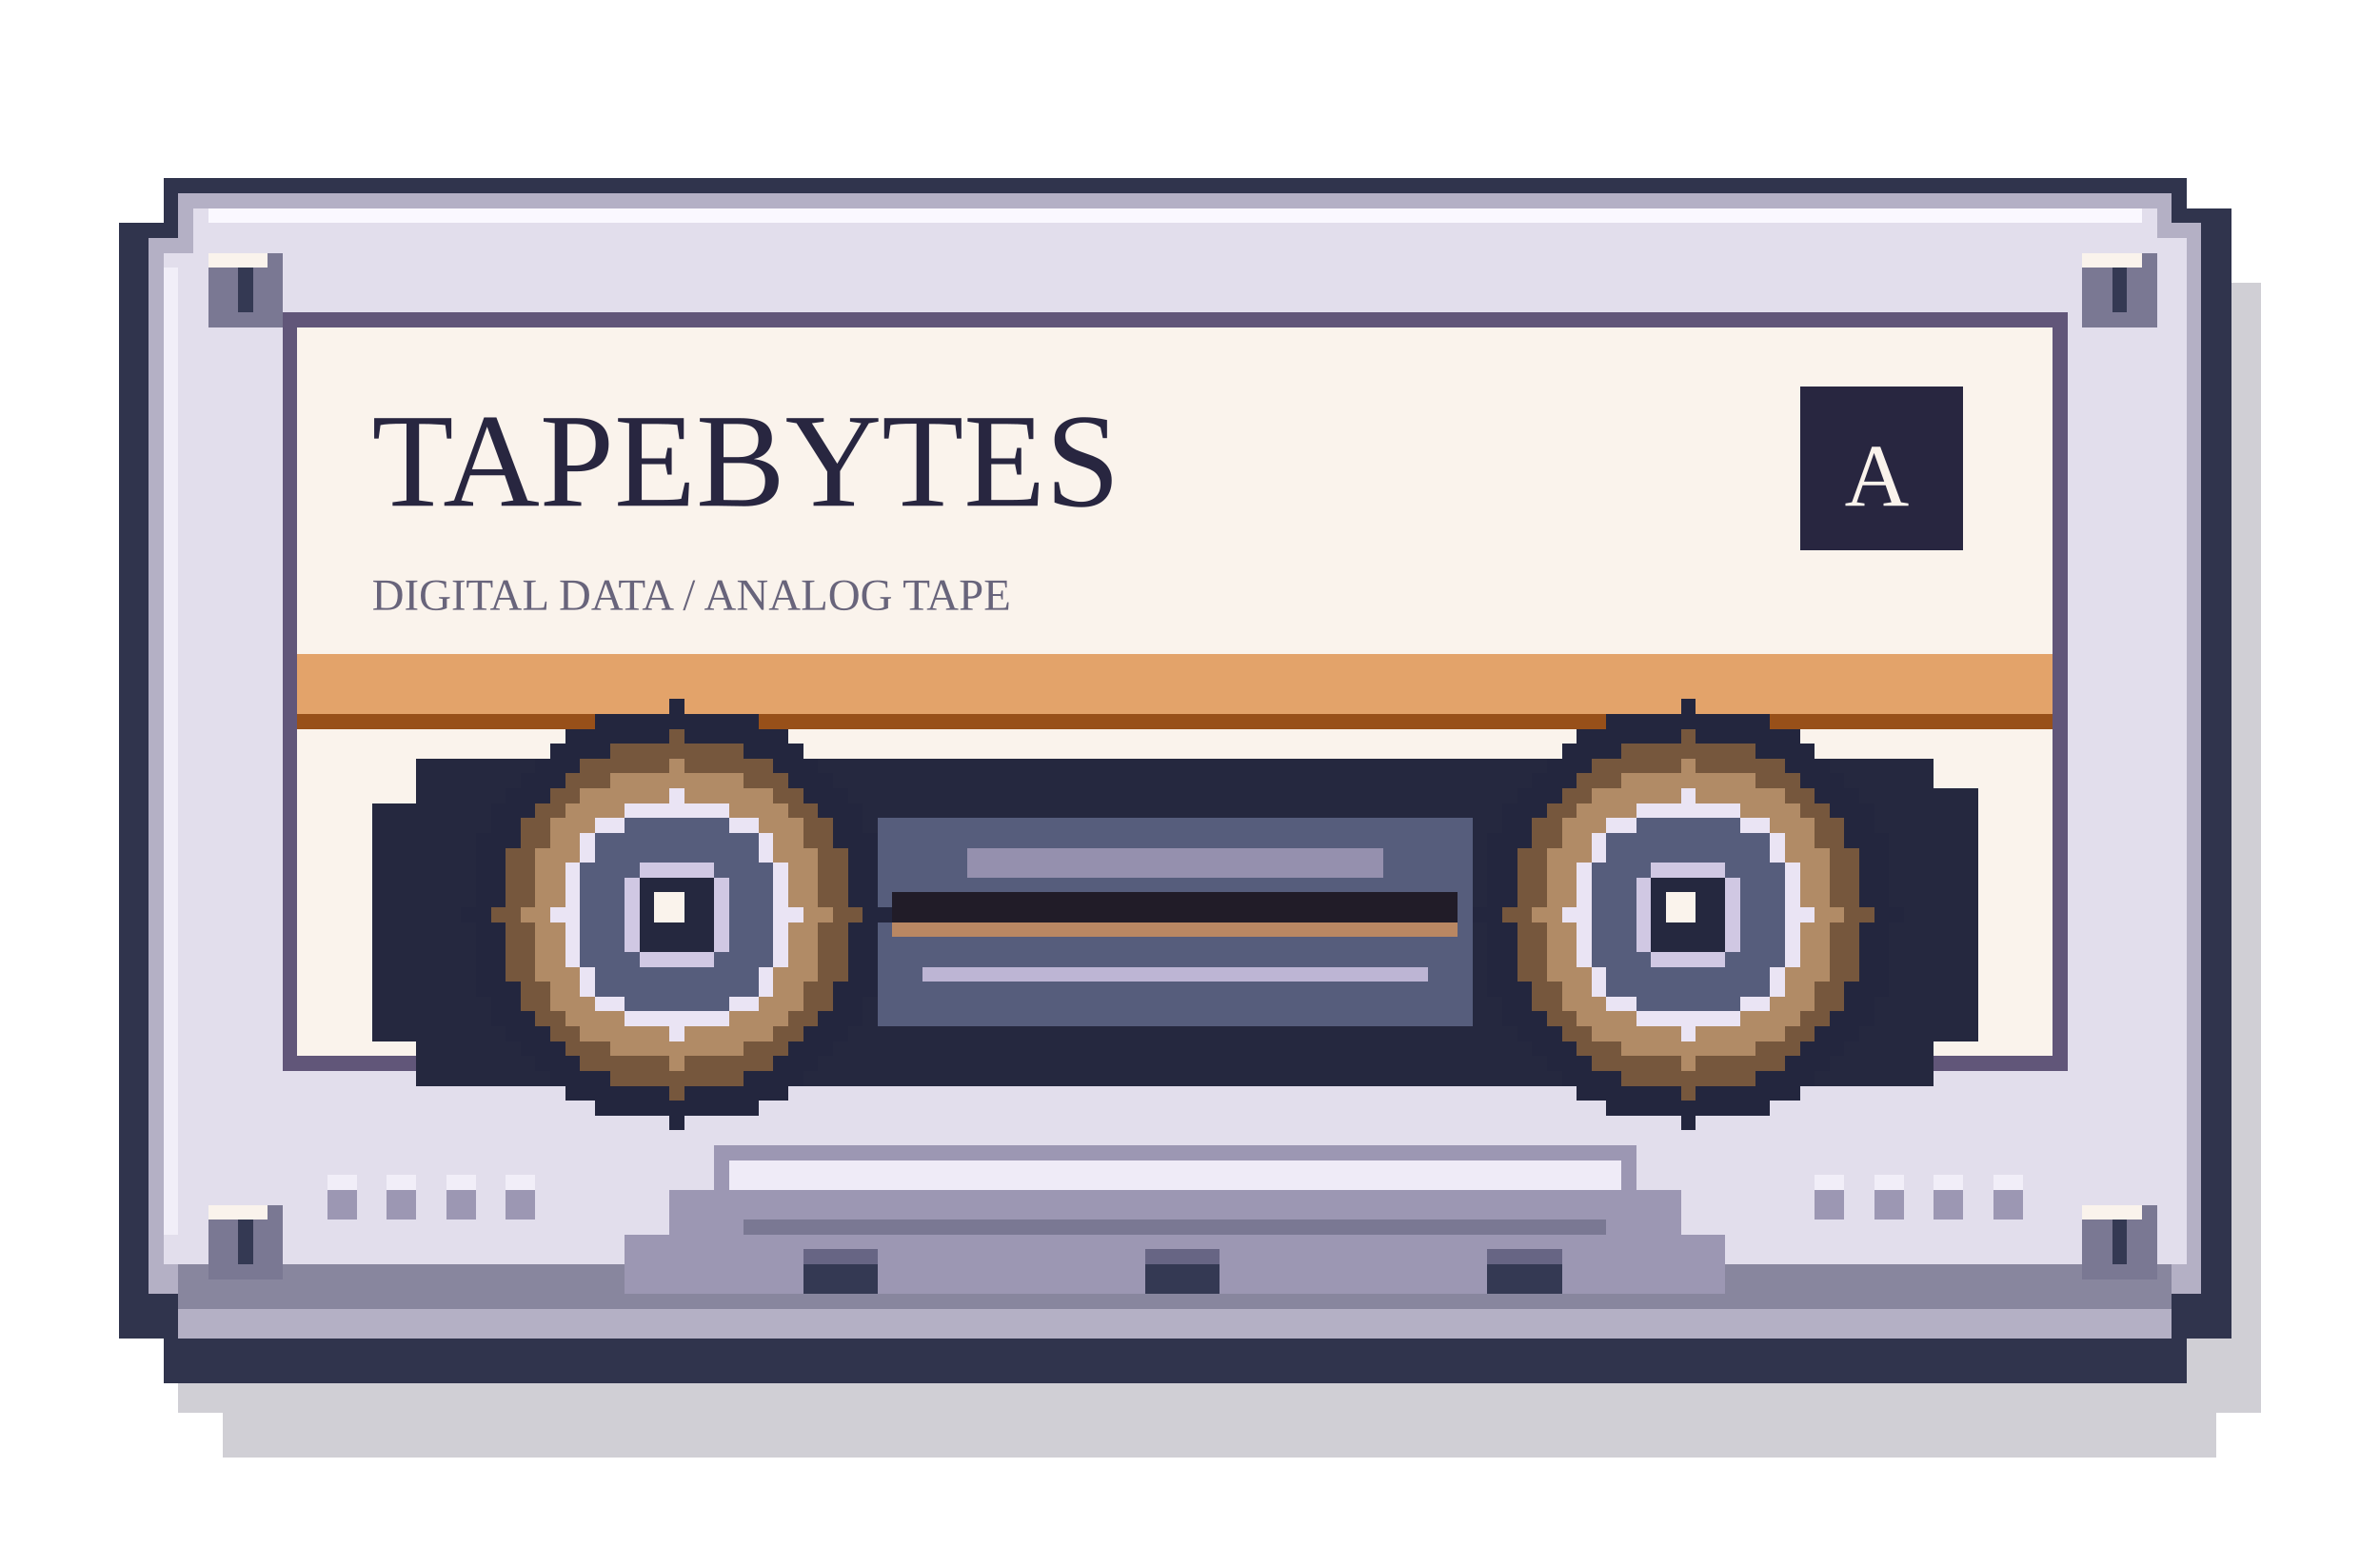
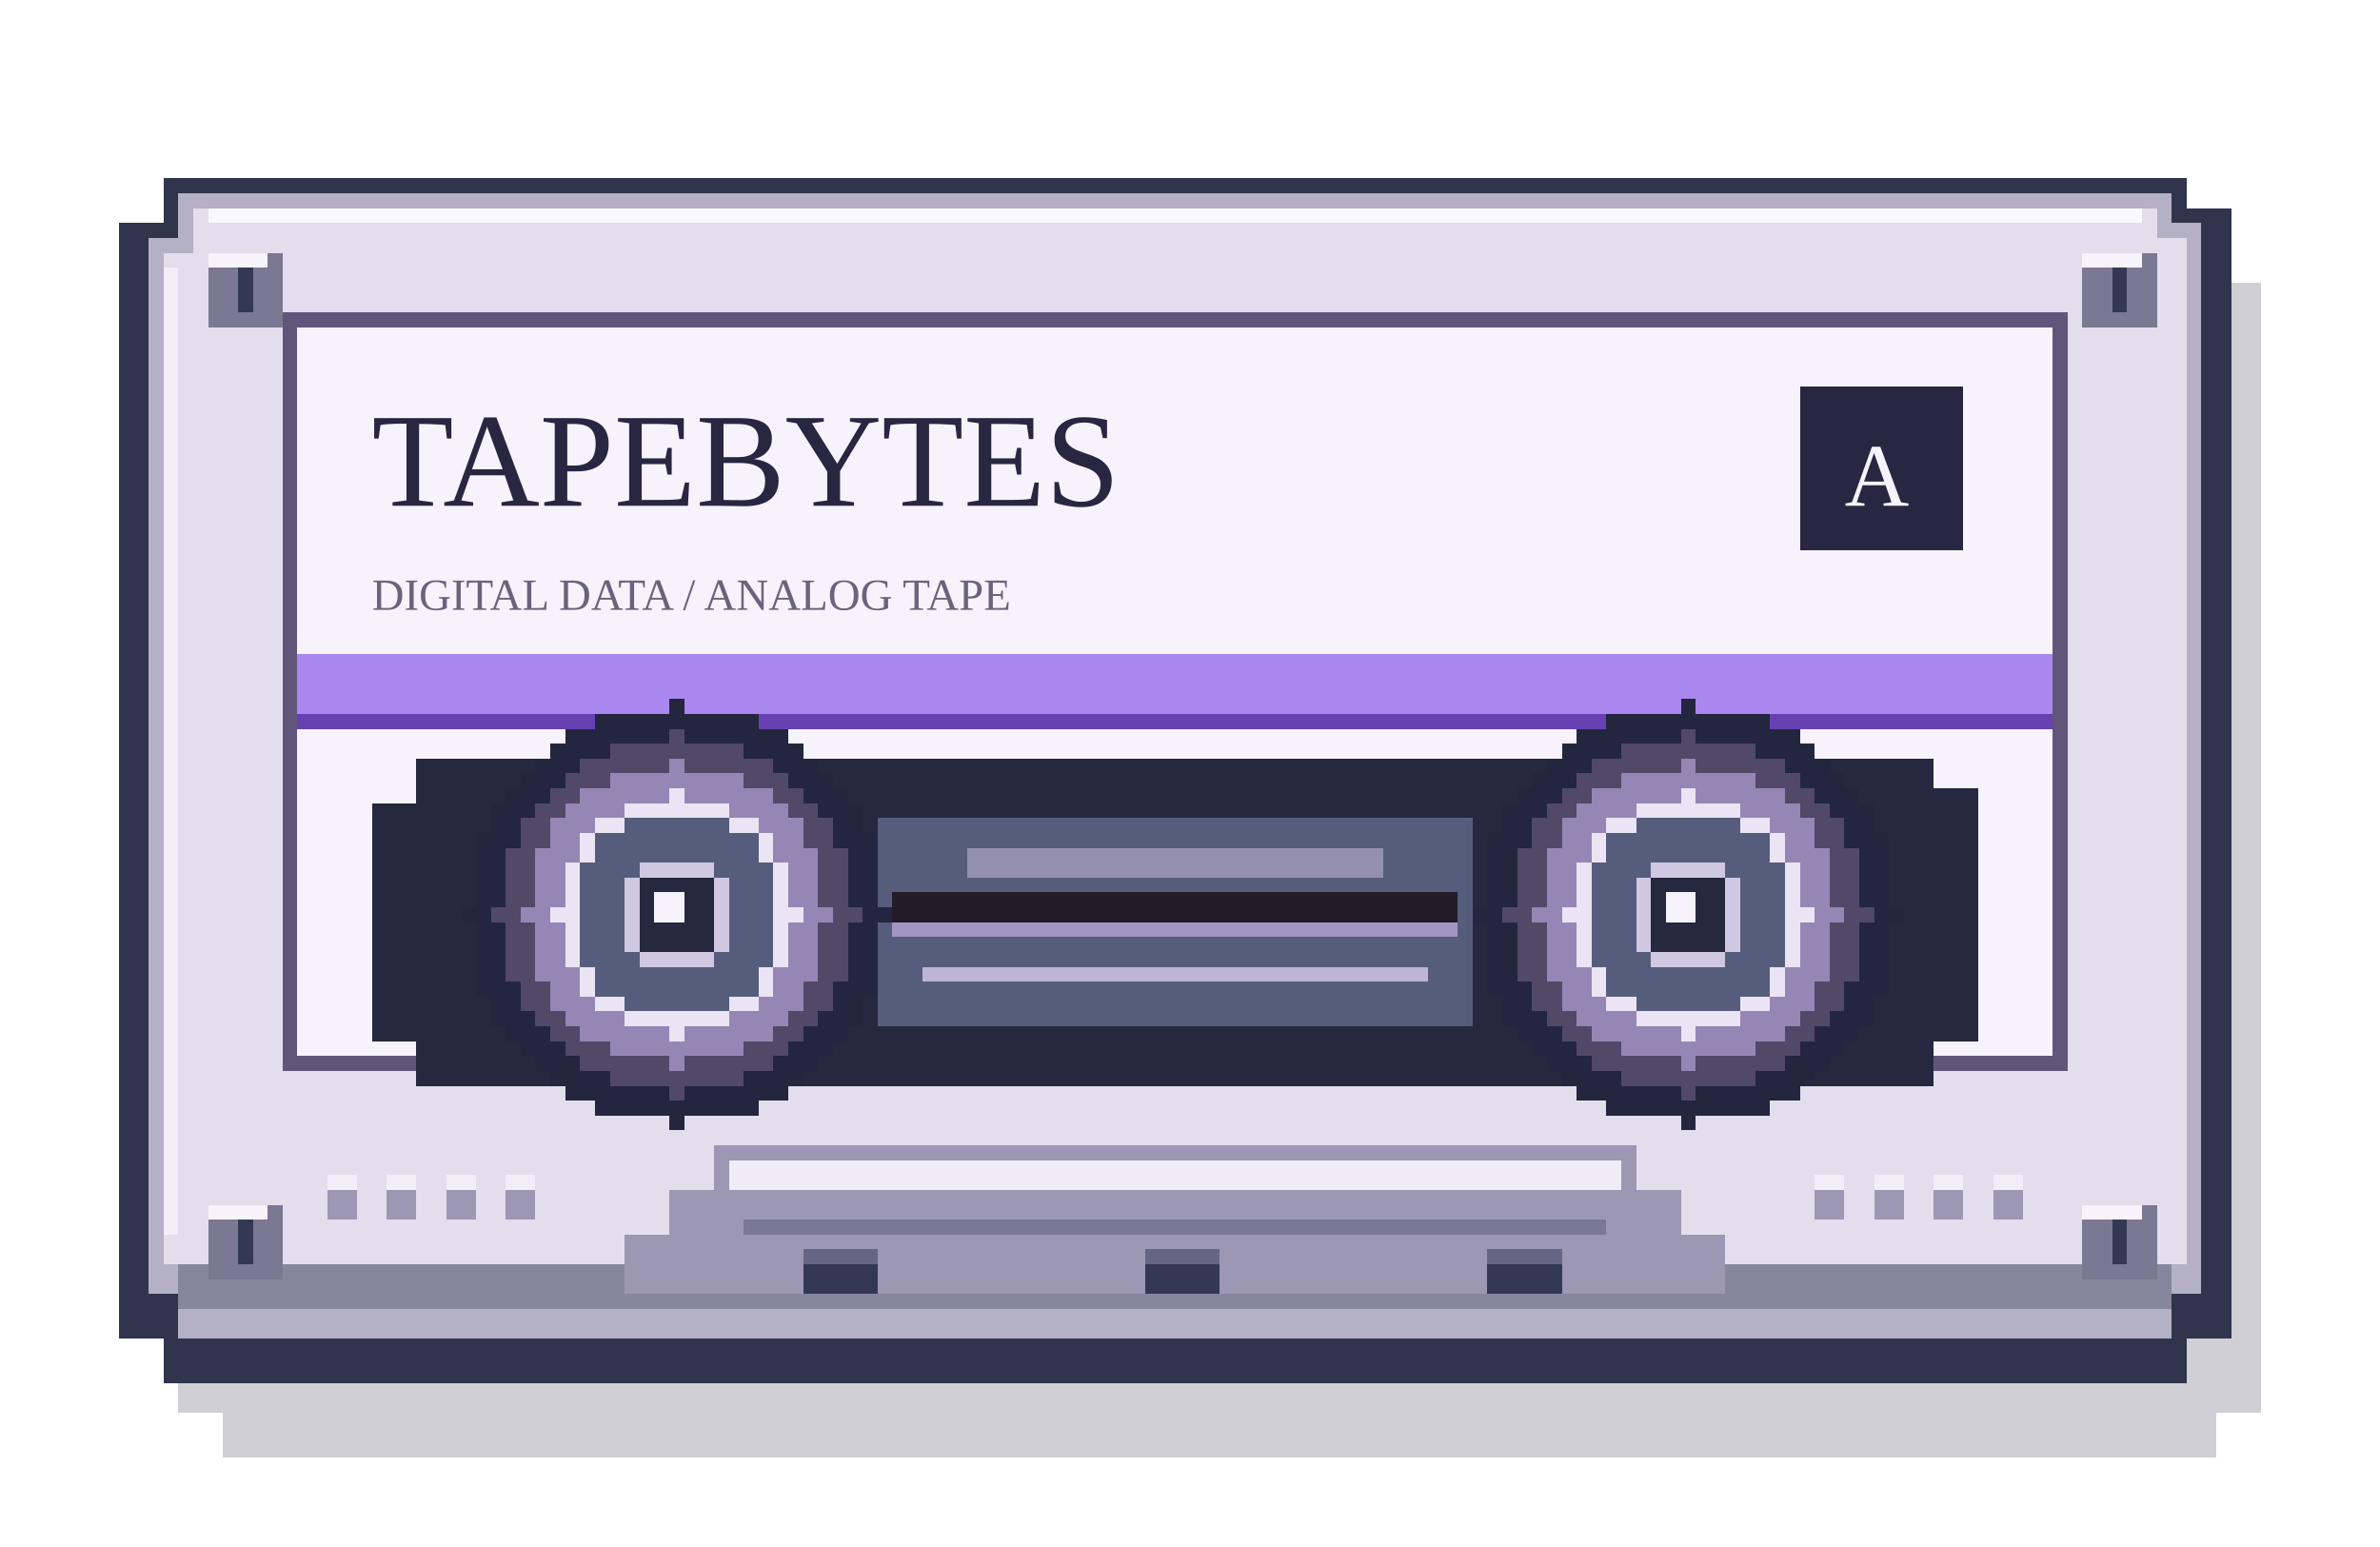
<svg xmlns="http://www.w3.org/2000/svg" class="pixel-cassette" viewBox="0 0 160 104" role="img" aria-label="Pixel-art cassette" shape-rendering="crispEdges">
  <path fill="#17132e33" d="M15 17h134v2h3v76h-3v3H15v-3h-3V20h3z" />
  <path fill="#30344d" d="M11 12h136v2h3v76h-3v3H11v-3H8V15h3z" />
  <path fill="#b4b0c5" d="M12 13h134v2h2v72h-2v3H12v-3H10V16h2z" />
  <path fill="#e2deec" d="M13 14h132v2h2v69H11V17h2z" />
  <rect x="14" y="14" width="130" height="1" fill="#faf8ff" />
  <rect x="11" y="18" width="1" height="65" fill="#f1eef8" />
  <rect x="12" y="85" width="134" height="3" fill="#88869e" />
  <rect x="19" y="21" width="120" height="51" fill="#615679" />
-   <rect x="20" y="22" width="118" height="49" fill="#faf3ec" />
+   <rect x="20" y="22" width="118" height="49" fill="#f6f3fc" />
  <text x="25" y="34" font-size="9" fill="#282640">TAPEBYTES</text>
  <text x="25" y="41" font-size="3" fill="#68647b">DIGITAL DATA / ANALOG TAPE</text>
  <rect x="121" y="26" width="11" height="11" fill="#282640" />
-   <text x="124" y="34" font-size="6" fill="#faf3ec">A</text>
-   <rect x="20" y="44" width="118" height="4" fill="#e3a36a" />
-   <rect x="20" y="48" width="118" height="1" fill="#985019" />
+   <text x="124" y="34" font-size="6" fill="#f6f3fc">A</text>
+   <rect x="20" y="44" width="118" height="4" fill="#aa87ee" />
+   <rect x="20" y="48" width="118" height="1" fill="#6741b2" />
  <path fill="#25283f" d="M28 51h102v2h3v17h-3v3H28v-3h-3V54h3z" />
  <rect x="59" y="55" width="40" height="14" fill="#565d7c" />
  <rect x="65" y="57" width="28" height="2" fill="#9590ae" />
  <rect x="62" y="65" width="34" height="1" fill="#bdb5d4" />
  <rect x="60" y="60" width="38" height="2" fill="#211c28" />
-   <rect x="60" y="62" width="38" height="1" fill="#b98763" />
+   <rect x="60" y="62" width="38" height="1" fill="#a494c4" />
  <rect x="45" y="47" width="1" height="1" fill="#23263e" />
  <rect x="40" y="48" width="11" height="1" fill="#23263e" />
  <rect x="38" y="49" width="15" height="1" fill="#23263e" />
  <rect x="37" y="50" width="17" height="1" fill="#23263e" />
  <rect x="36" y="51" width="19" height="1" fill="#23263e" />
  <rect x="35" y="52" width="21" height="1" fill="#23263e" />
  <rect x="34" y="53" width="23" height="1" fill="#23263e" />
  <rect x="33" y="54" width="25" height="1" fill="#23263e" />
  <rect x="33" y="55" width="25" height="1" fill="#23263e" />
  <rect x="32" y="56" width="27" height="1" fill="#23263e" />
  <rect x="32" y="57" width="27" height="1" fill="#23263e" />
  <rect x="32" y="58" width="27" height="1" fill="#23263e" />
  <rect x="32" y="59" width="27" height="1" fill="#23263e" />
  <rect x="32" y="60" width="27" height="1" fill="#23263e" />
  <rect x="31" y="61" width="29" height="1" fill="#23263e" />
  <rect x="32" y="62" width="27" height="1" fill="#23263e" />
  <rect x="32" y="63" width="27" height="1" fill="#23263e" />
  <rect x="32" y="64" width="27" height="1" fill="#23263e" />
  <rect x="32" y="65" width="27" height="1" fill="#23263e" />
  <rect x="32" y="66" width="27" height="1" fill="#23263e" />
  <rect x="33" y="67" width="25" height="1" fill="#23263e" />
  <rect x="33" y="68" width="25" height="1" fill="#23263e" />
  <rect x="34" y="69" width="23" height="1" fill="#23263e" />
  <rect x="35" y="70" width="21" height="1" fill="#23263e" />
  <rect x="36" y="71" width="19" height="1" fill="#23263e" />
  <rect x="37" y="72" width="17" height="1" fill="#23263e" />
  <rect x="38" y="73" width="15" height="1" fill="#23263e" />
  <rect x="40" y="74" width="11" height="1" fill="#23263e" />
  <rect x="45" y="75" width="1" height="1" fill="#23263e" />
-   <rect x="45" y="49" width="1" height="1" fill="#76573d" />
-   <rect x="41" y="50" width="9" height="1" fill="#76573d" />
-   <rect x="39" y="51" width="13" height="1" fill="#76573d" />
-   <rect x="38" y="52" width="15" height="1" fill="#76573d" />
-   <rect x="37" y="53" width="17" height="1" fill="#76573d" />
-   <rect x="36" y="54" width="19" height="1" fill="#76573d" />
-   <rect x="35" y="55" width="21" height="1" fill="#76573d" />
-   <rect x="35" y="56" width="21" height="1" fill="#76573d" />
-   <rect x="34" y="57" width="23" height="1" fill="#76573d" />
-   <rect x="34" y="58" width="23" height="1" fill="#76573d" />
-   <rect x="34" y="59" width="23" height="1" fill="#76573d" />
-   <rect x="34" y="60" width="23" height="1" fill="#76573d" />
-   <rect x="33" y="61" width="25" height="1" fill="#76573d" />
-   <rect x="34" y="62" width="23" height="1" fill="#76573d" />
-   <rect x="34" y="63" width="23" height="1" fill="#76573d" />
-   <rect x="34" y="64" width="23" height="1" fill="#76573d" />
-   <rect x="34" y="65" width="23" height="1" fill="#76573d" />
-   <rect x="35" y="66" width="21" height="1" fill="#76573d" />
-   <rect x="35" y="67" width="21" height="1" fill="#76573d" />
-   <rect x="36" y="68" width="19" height="1" fill="#76573d" />
-   <rect x="37" y="69" width="17" height="1" fill="#76573d" />
-   <rect x="38" y="70" width="15" height="1" fill="#76573d" />
-   <rect x="39" y="71" width="13" height="1" fill="#76573d" />
-   <rect x="41" y="72" width="9" height="1" fill="#76573d" />
-   <rect x="45" y="73" width="1" height="1" fill="#76573d" />
-   <rect x="45" y="51" width="1" height="1" fill="#b18b66" />
-   <rect x="41" y="52" width="9" height="1" fill="#b18b66" />
-   <rect x="39" y="53" width="13" height="1" fill="#b18b66" />
-   <rect x="38" y="54" width="15" height="1" fill="#b18b66" />
-   <rect x="37" y="55" width="17" height="1" fill="#b18b66" />
-   <rect x="37" y="56" width="17" height="1" fill="#b18b66" />
-   <rect x="36" y="57" width="19" height="1" fill="#b18b66" />
-   <rect x="36" y="58" width="19" height="1" fill="#b18b66" />
-   <rect x="36" y="59" width="19" height="1" fill="#b18b66" />
-   <rect x="36" y="60" width="19" height="1" fill="#b18b66" />
-   <rect x="35" y="61" width="21" height="1" fill="#b18b66" />
-   <rect x="36" y="62" width="19" height="1" fill="#b18b66" />
-   <rect x="36" y="63" width="19" height="1" fill="#b18b66" />
-   <rect x="36" y="64" width="19" height="1" fill="#b18b66" />
-   <rect x="36" y="65" width="19" height="1" fill="#b18b66" />
-   <rect x="37" y="66" width="17" height="1" fill="#b18b66" />
-   <rect x="37" y="67" width="17" height="1" fill="#b18b66" />
-   <rect x="38" y="68" width="15" height="1" fill="#b18b66" />
-   <rect x="39" y="69" width="13" height="1" fill="#b18b66" />
-   <rect x="41" y="70" width="9" height="1" fill="#b18b66" />
-   <rect x="45" y="71" width="1" height="1" fill="#b18b66" />
+   <rect x="45" y="49" width="1" height="1" fill="#514967" />
+   <rect x="41" y="50" width="9" height="1" fill="#514967" />
+   <rect x="39" y="51" width="13" height="1" fill="#514967" />
+   <rect x="38" y="52" width="15" height="1" fill="#514967" />
+   <rect x="37" y="53" width="17" height="1" fill="#514967" />
+   <rect x="36" y="54" width="19" height="1" fill="#514967" />
+   <rect x="35" y="55" width="21" height="1" fill="#514967" />
+   <rect x="35" y="56" width="21" height="1" fill="#514967" />
+   <rect x="34" y="57" width="23" height="1" fill="#514967" />
+   <rect x="34" y="58" width="23" height="1" fill="#514967" />
+   <rect x="34" y="59" width="23" height="1" fill="#514967" />
+   <rect x="34" y="60" width="23" height="1" fill="#514967" />
+   <rect x="33" y="61" width="25" height="1" fill="#514967" />
+   <rect x="34" y="62" width="23" height="1" fill="#514967" />
+   <rect x="34" y="63" width="23" height="1" fill="#514967" />
+   <rect x="34" y="64" width="23" height="1" fill="#514967" />
+   <rect x="34" y="65" width="23" height="1" fill="#514967" />
+   <rect x="35" y="66" width="21" height="1" fill="#514967" />
+   <rect x="35" y="67" width="21" height="1" fill="#514967" />
+   <rect x="36" y="68" width="19" height="1" fill="#514967" />
+   <rect x="37" y="69" width="17" height="1" fill="#514967" />
+   <rect x="38" y="70" width="15" height="1" fill="#514967" />
+   <rect x="39" y="71" width="13" height="1" fill="#514967" />
+   <rect x="41" y="72" width="9" height="1" fill="#514967" />
+   <rect x="45" y="73" width="1" height="1" fill="#514967" />
+   <rect x="45" y="51" width="1" height="1" fill="#9686b5" />
+   <rect x="41" y="52" width="9" height="1" fill="#9686b5" />
+   <rect x="39" y="53" width="13" height="1" fill="#9686b5" />
+   <rect x="38" y="54" width="15" height="1" fill="#9686b5" />
+   <rect x="37" y="55" width="17" height="1" fill="#9686b5" />
+   <rect x="37" y="56" width="17" height="1" fill="#9686b5" />
+   <rect x="36" y="57" width="19" height="1" fill="#9686b5" />
+   <rect x="36" y="58" width="19" height="1" fill="#9686b5" />
+   <rect x="36" y="59" width="19" height="1" fill="#9686b5" />
+   <rect x="36" y="60" width="19" height="1" fill="#9686b5" />
+   <rect x="35" y="61" width="21" height="1" fill="#9686b5" />
+   <rect x="36" y="62" width="19" height="1" fill="#9686b5" />
+   <rect x="36" y="63" width="19" height="1" fill="#9686b5" />
+   <rect x="36" y="64" width="19" height="1" fill="#9686b5" />
+   <rect x="36" y="65" width="19" height="1" fill="#9686b5" />
+   <rect x="37" y="66" width="17" height="1" fill="#9686b5" />
+   <rect x="37" y="67" width="17" height="1" fill="#9686b5" />
+   <rect x="38" y="68" width="15" height="1" fill="#9686b5" />
+   <rect x="39" y="69" width="13" height="1" fill="#9686b5" />
+   <rect x="41" y="70" width="9" height="1" fill="#9686b5" />
+   <rect x="45" y="71" width="1" height="1" fill="#9686b5" />
  <rect x="45" y="53" width="1" height="1" fill="#eae4f4" />
  <rect x="42" y="54" width="7" height="1" fill="#eae4f4" />
  <rect x="40" y="55" width="11" height="1" fill="#eae4f4" />
  <rect x="39" y="56" width="13" height="1" fill="#eae4f4" />
  <rect x="39" y="57" width="13" height="1" fill="#eae4f4" />
  <rect x="38" y="58" width="15" height="1" fill="#eae4f4" />
  <rect x="38" y="59" width="15" height="1" fill="#eae4f4" />
  <rect x="38" y="60" width="15" height="1" fill="#eae4f4" />
  <rect x="37" y="61" width="17" height="1" fill="#eae4f4" />
  <rect x="38" y="62" width="15" height="1" fill="#eae4f4" />
  <rect x="38" y="63" width="15" height="1" fill="#eae4f4" />
  <rect x="38" y="64" width="15" height="1" fill="#eae4f4" />
  <rect x="39" y="65" width="13" height="1" fill="#eae4f4" />
  <rect x="39" y="66" width="13" height="1" fill="#eae4f4" />
  <rect x="40" y="67" width="11" height="1" fill="#eae4f4" />
  <rect x="42" y="68" width="7" height="1" fill="#eae4f4" />
  <rect x="45" y="69" width="1" height="1" fill="#eae4f4" />
  <rect x="45" y="55" width="1" height="1" fill="#d0c8e3" />
  <rect x="42" y="56" width="7" height="1" fill="#d0c8e3" />
  <rect x="41" y="57" width="9" height="1" fill="#d0c8e3" />
  <rect x="40" y="58" width="11" height="1" fill="#d0c8e3" />
  <rect x="40" y="59" width="11" height="1" fill="#d0c8e3" />
  <rect x="40" y="60" width="11" height="1" fill="#d0c8e3" />
  <rect x="39" y="61" width="13" height="1" fill="#d0c8e3" />
  <rect x="40" y="62" width="11" height="1" fill="#d0c8e3" />
  <rect x="40" y="63" width="11" height="1" fill="#d0c8e3" />
  <rect x="40" y="64" width="11" height="1" fill="#d0c8e3" />
  <rect x="41" y="65" width="9" height="1" fill="#d0c8e3" />
  <rect x="42" y="66" width="7" height="1" fill="#d0c8e3" />
  <rect x="45" y="67" width="1" height="1" fill="#d0c8e3" />
  <g class="sprite-frame f0">
    <rect x="49" y="60" width="3" height="3" fill="#565d7c" />
    <rect x="44" y="65" width="3" height="3" fill="#565d7c" />
    <rect x="39" y="60" width="3" height="3" fill="#565d7c" />
    <rect x="44" y="55" width="3" height="3" fill="#565d7c" />
  </g>
  <g class="sprite-frame f1">
    <rect x="49" y="62" width="3" height="3" fill="#565d7c" />
    <rect x="42" y="65" width="3" height="3" fill="#565d7c" />
    <rect x="39" y="58" width="3" height="3" fill="#565d7c" />
    <rect x="46" y="55" width="3" height="3" fill="#565d7c" />
  </g>
  <g class="sprite-frame f2">
    <rect x="48" y="64" width="3" height="3" fill="#565d7c" />
    <rect x="40" y="64" width="3" height="3" fill="#565d7c" />
    <rect x="40" y="56" width="3" height="3" fill="#565d7c" />
    <rect x="48" y="56" width="3" height="3" fill="#565d7c" />
  </g>
  <g class="sprite-frame f3">
    <rect x="46" y="65" width="3" height="3" fill="#565d7c" />
    <rect x="39" y="62" width="3" height="3" fill="#565d7c" />
    <rect x="42" y="55" width="3" height="3" fill="#565d7c" />
    <rect x="49" y="58" width="3" height="3" fill="#565d7c" />
  </g>
  <rect x="43" y="59" width="5" height="5" fill="#25283f" />
-   <rect x="44" y="60" width="2" height="2" fill="#faf3ec" />
+   <rect x="44" y="60" width="2" height="2" fill="#f6f3fc" />
  <rect x="113" y="47" width="1" height="1" fill="#23263e" />
  <rect x="108" y="48" width="11" height="1" fill="#23263e" />
  <rect x="106" y="49" width="15" height="1" fill="#23263e" />
  <rect x="105" y="50" width="17" height="1" fill="#23263e" />
  <rect x="104" y="51" width="19" height="1" fill="#23263e" />
  <rect x="103" y="52" width="21" height="1" fill="#23263e" />
  <rect x="102" y="53" width="23" height="1" fill="#23263e" />
  <rect x="101" y="54" width="25" height="1" fill="#23263e" />
  <rect x="101" y="55" width="25" height="1" fill="#23263e" />
  <rect x="100" y="56" width="27" height="1" fill="#23263e" />
  <rect x="100" y="57" width="27" height="1" fill="#23263e" />
  <rect x="100" y="58" width="27" height="1" fill="#23263e" />
  <rect x="100" y="59" width="27" height="1" fill="#23263e" />
  <rect x="100" y="60" width="27" height="1" fill="#23263e" />
  <rect x="99" y="61" width="29" height="1" fill="#23263e" />
  <rect x="100" y="62" width="27" height="1" fill="#23263e" />
  <rect x="100" y="63" width="27" height="1" fill="#23263e" />
  <rect x="100" y="64" width="27" height="1" fill="#23263e" />
  <rect x="100" y="65" width="27" height="1" fill="#23263e" />
  <rect x="100" y="66" width="27" height="1" fill="#23263e" />
  <rect x="101" y="67" width="25" height="1" fill="#23263e" />
  <rect x="101" y="68" width="25" height="1" fill="#23263e" />
  <rect x="102" y="69" width="23" height="1" fill="#23263e" />
  <rect x="103" y="70" width="21" height="1" fill="#23263e" />
  <rect x="104" y="71" width="19" height="1" fill="#23263e" />
  <rect x="105" y="72" width="17" height="1" fill="#23263e" />
  <rect x="106" y="73" width="15" height="1" fill="#23263e" />
  <rect x="108" y="74" width="11" height="1" fill="#23263e" />
  <rect x="113" y="75" width="1" height="1" fill="#23263e" />
-   <rect x="113" y="49" width="1" height="1" fill="#76573d" />
-   <rect x="109" y="50" width="9" height="1" fill="#76573d" />
-   <rect x="107" y="51" width="13" height="1" fill="#76573d" />
-   <rect x="106" y="52" width="15" height="1" fill="#76573d" />
-   <rect x="105" y="53" width="17" height="1" fill="#76573d" />
-   <rect x="104" y="54" width="19" height="1" fill="#76573d" />
-   <rect x="103" y="55" width="21" height="1" fill="#76573d" />
-   <rect x="103" y="56" width="21" height="1" fill="#76573d" />
-   <rect x="102" y="57" width="23" height="1" fill="#76573d" />
-   <rect x="102" y="58" width="23" height="1" fill="#76573d" />
-   <rect x="102" y="59" width="23" height="1" fill="#76573d" />
-   <rect x="102" y="60" width="23" height="1" fill="#76573d" />
-   <rect x="101" y="61" width="25" height="1" fill="#76573d" />
-   <rect x="102" y="62" width="23" height="1" fill="#76573d" />
-   <rect x="102" y="63" width="23" height="1" fill="#76573d" />
-   <rect x="102" y="64" width="23" height="1" fill="#76573d" />
-   <rect x="102" y="65" width="23" height="1" fill="#76573d" />
-   <rect x="103" y="66" width="21" height="1" fill="#76573d" />
-   <rect x="103" y="67" width="21" height="1" fill="#76573d" />
-   <rect x="104" y="68" width="19" height="1" fill="#76573d" />
-   <rect x="105" y="69" width="17" height="1" fill="#76573d" />
-   <rect x="106" y="70" width="15" height="1" fill="#76573d" />
-   <rect x="107" y="71" width="13" height="1" fill="#76573d" />
-   <rect x="109" y="72" width="9" height="1" fill="#76573d" />
-   <rect x="113" y="73" width="1" height="1" fill="#76573d" />
-   <rect x="113" y="51" width="1" height="1" fill="#b18b66" />
-   <rect x="109" y="52" width="9" height="1" fill="#b18b66" />
-   <rect x="107" y="53" width="13" height="1" fill="#b18b66" />
-   <rect x="106" y="54" width="15" height="1" fill="#b18b66" />
-   <rect x="105" y="55" width="17" height="1" fill="#b18b66" />
-   <rect x="105" y="56" width="17" height="1" fill="#b18b66" />
-   <rect x="104" y="57" width="19" height="1" fill="#b18b66" />
-   <rect x="104" y="58" width="19" height="1" fill="#b18b66" />
-   <rect x="104" y="59" width="19" height="1" fill="#b18b66" />
-   <rect x="104" y="60" width="19" height="1" fill="#b18b66" />
-   <rect x="103" y="61" width="21" height="1" fill="#b18b66" />
-   <rect x="104" y="62" width="19" height="1" fill="#b18b66" />
-   <rect x="104" y="63" width="19" height="1" fill="#b18b66" />
-   <rect x="104" y="64" width="19" height="1" fill="#b18b66" />
-   <rect x="104" y="65" width="19" height="1" fill="#b18b66" />
-   <rect x="105" y="66" width="17" height="1" fill="#b18b66" />
-   <rect x="105" y="67" width="17" height="1" fill="#b18b66" />
-   <rect x="106" y="68" width="15" height="1" fill="#b18b66" />
-   <rect x="107" y="69" width="13" height="1" fill="#b18b66" />
-   <rect x="109" y="70" width="9" height="1" fill="#b18b66" />
-   <rect x="113" y="71" width="1" height="1" fill="#b18b66" />
+   <rect x="113" y="49" width="1" height="1" fill="#514967" />
+   <rect x="109" y="50" width="9" height="1" fill="#514967" />
+   <rect x="107" y="51" width="13" height="1" fill="#514967" />
+   <rect x="106" y="52" width="15" height="1" fill="#514967" />
+   <rect x="105" y="53" width="17" height="1" fill="#514967" />
+   <rect x="104" y="54" width="19" height="1" fill="#514967" />
+   <rect x="103" y="55" width="21" height="1" fill="#514967" />
+   <rect x="103" y="56" width="21" height="1" fill="#514967" />
+   <rect x="102" y="57" width="23" height="1" fill="#514967" />
+   <rect x="102" y="58" width="23" height="1" fill="#514967" />
+   <rect x="102" y="59" width="23" height="1" fill="#514967" />
+   <rect x="102" y="60" width="23" height="1" fill="#514967" />
+   <rect x="101" y="61" width="25" height="1" fill="#514967" />
+   <rect x="102" y="62" width="23" height="1" fill="#514967" />
+   <rect x="102" y="63" width="23" height="1" fill="#514967" />
+   <rect x="102" y="64" width="23" height="1" fill="#514967" />
+   <rect x="102" y="65" width="23" height="1" fill="#514967" />
+   <rect x="103" y="66" width="21" height="1" fill="#514967" />
+   <rect x="103" y="67" width="21" height="1" fill="#514967" />
+   <rect x="104" y="68" width="19" height="1" fill="#514967" />
+   <rect x="105" y="69" width="17" height="1" fill="#514967" />
+   <rect x="106" y="70" width="15" height="1" fill="#514967" />
+   <rect x="107" y="71" width="13" height="1" fill="#514967" />
+   <rect x="109" y="72" width="9" height="1" fill="#514967" />
+   <rect x="113" y="73" width="1" height="1" fill="#514967" />
+   <rect x="113" y="51" width="1" height="1" fill="#9686b5" />
+   <rect x="109" y="52" width="9" height="1" fill="#9686b5" />
+   <rect x="107" y="53" width="13" height="1" fill="#9686b5" />
+   <rect x="106" y="54" width="15" height="1" fill="#9686b5" />
+   <rect x="105" y="55" width="17" height="1" fill="#9686b5" />
+   <rect x="105" y="56" width="17" height="1" fill="#9686b5" />
+   <rect x="104" y="57" width="19" height="1" fill="#9686b5" />
+   <rect x="104" y="58" width="19" height="1" fill="#9686b5" />
+   <rect x="104" y="59" width="19" height="1" fill="#9686b5" />
+   <rect x="104" y="60" width="19" height="1" fill="#9686b5" />
+   <rect x="103" y="61" width="21" height="1" fill="#9686b5" />
+   <rect x="104" y="62" width="19" height="1" fill="#9686b5" />
+   <rect x="104" y="63" width="19" height="1" fill="#9686b5" />
+   <rect x="104" y="64" width="19" height="1" fill="#9686b5" />
+   <rect x="104" y="65" width="19" height="1" fill="#9686b5" />
+   <rect x="105" y="66" width="17" height="1" fill="#9686b5" />
+   <rect x="105" y="67" width="17" height="1" fill="#9686b5" />
+   <rect x="106" y="68" width="15" height="1" fill="#9686b5" />
+   <rect x="107" y="69" width="13" height="1" fill="#9686b5" />
+   <rect x="109" y="70" width="9" height="1" fill="#9686b5" />
+   <rect x="113" y="71" width="1" height="1" fill="#9686b5" />
  <rect x="113" y="53" width="1" height="1" fill="#eae4f4" />
  <rect x="110" y="54" width="7" height="1" fill="#eae4f4" />
  <rect x="108" y="55" width="11" height="1" fill="#eae4f4" />
  <rect x="107" y="56" width="13" height="1" fill="#eae4f4" />
  <rect x="107" y="57" width="13" height="1" fill="#eae4f4" />
  <rect x="106" y="58" width="15" height="1" fill="#eae4f4" />
  <rect x="106" y="59" width="15" height="1" fill="#eae4f4" />
  <rect x="106" y="60" width="15" height="1" fill="#eae4f4" />
  <rect x="105" y="61" width="17" height="1" fill="#eae4f4" />
  <rect x="106" y="62" width="15" height="1" fill="#eae4f4" />
  <rect x="106" y="63" width="15" height="1" fill="#eae4f4" />
  <rect x="106" y="64" width="15" height="1" fill="#eae4f4" />
  <rect x="107" y="65" width="13" height="1" fill="#eae4f4" />
  <rect x="107" y="66" width="13" height="1" fill="#eae4f4" />
  <rect x="108" y="67" width="11" height="1" fill="#eae4f4" />
  <rect x="110" y="68" width="7" height="1" fill="#eae4f4" />
  <rect x="113" y="69" width="1" height="1" fill="#eae4f4" />
  <rect x="113" y="55" width="1" height="1" fill="#d0c8e3" />
  <rect x="110" y="56" width="7" height="1" fill="#d0c8e3" />
  <rect x="109" y="57" width="9" height="1" fill="#d0c8e3" />
  <rect x="108" y="58" width="11" height="1" fill="#d0c8e3" />
  <rect x="108" y="59" width="11" height="1" fill="#d0c8e3" />
  <rect x="108" y="60" width="11" height="1" fill="#d0c8e3" />
  <rect x="107" y="61" width="13" height="1" fill="#d0c8e3" />
  <rect x="108" y="62" width="11" height="1" fill="#d0c8e3" />
  <rect x="108" y="63" width="11" height="1" fill="#d0c8e3" />
  <rect x="108" y="64" width="11" height="1" fill="#d0c8e3" />
  <rect x="109" y="65" width="9" height="1" fill="#d0c8e3" />
  <rect x="110" y="66" width="7" height="1" fill="#d0c8e3" />
  <rect x="113" y="67" width="1" height="1" fill="#d0c8e3" />
  <g class="sprite-frame f0">
    <rect x="117" y="60" width="3" height="3" fill="#565d7c" />
    <rect x="112" y="65" width="3" height="3" fill="#565d7c" />
    <rect x="107" y="60" width="3" height="3" fill="#565d7c" />
    <rect x="112" y="55" width="3" height="3" fill="#565d7c" />
  </g>
  <g class="sprite-frame f1">
    <rect x="117" y="62" width="3" height="3" fill="#565d7c" />
    <rect x="110" y="65" width="3" height="3" fill="#565d7c" />
    <rect x="107" y="58" width="3" height="3" fill="#565d7c" />
    <rect x="114" y="55" width="3" height="3" fill="#565d7c" />
  </g>
  <g class="sprite-frame f2">
    <rect x="116" y="64" width="3" height="3" fill="#565d7c" />
    <rect x="108" y="64" width="3" height="3" fill="#565d7c" />
    <rect x="108" y="56" width="3" height="3" fill="#565d7c" />
    <rect x="116" y="56" width="3" height="3" fill="#565d7c" />
  </g>
  <g class="sprite-frame f3">
    <rect x="114" y="65" width="3" height="3" fill="#565d7c" />
    <rect x="107" y="62" width="3" height="3" fill="#565d7c" />
    <rect x="110" y="55" width="3" height="3" fill="#565d7c" />
    <rect x="117" y="58" width="3" height="3" fill="#565d7c" />
  </g>
  <rect x="111" y="59" width="5" height="5" fill="#25283f" />
-   <rect x="112" y="60" width="2" height="2" fill="#faf3ec" />
+   <rect x="112" y="60" width="2" height="2" fill="#f6f3fc" />
  <path fill="#9c97b3" d="M48 77h62v3h3v3h3v4H42v-4h3v-3h3z" />
  <path fill="#efebf7" d="M49 78h60v2H49z" />
  <rect x="50" y="82" width="58" height="1" fill="#7a7893" />
  <rect x="54" y="84" width="5" height="3" fill="#343953" />
  <rect x="54" y="84" width="5" height="1" fill="#676584" />
  <rect x="77" y="84" width="5" height="3" fill="#343953" />
  <rect x="77" y="84" width="5" height="1" fill="#676584" />
  <rect x="100" y="84" width="5" height="3" fill="#343953" />
  <rect x="100" y="84" width="5" height="1" fill="#676584" />
  <rect x="22" y="79" width="2" height="3" fill="#9c97b3" />
  <rect x="22" y="79" width="2" height="1" fill="#f1eef8" />
  <rect x="26" y="79" width="2" height="3" fill="#9c97b3" />
  <rect x="26" y="79" width="2" height="1" fill="#f1eef8" />
  <rect x="30" y="79" width="2" height="3" fill="#9c97b3" />
  <rect x="30" y="79" width="2" height="1" fill="#f1eef8" />
  <rect x="34" y="79" width="2" height="3" fill="#9c97b3" />
  <rect x="34" y="79" width="2" height="1" fill="#f1eef8" />
  <rect x="122" y="79" width="2" height="3" fill="#9c97b3" />
  <rect x="122" y="79" width="2" height="1" fill="#f1eef8" />
  <rect x="126" y="79" width="2" height="3" fill="#9c97b3" />
  <rect x="126" y="79" width="2" height="1" fill="#f1eef8" />
  <rect x="130" y="79" width="2" height="3" fill="#9c97b3" />
  <rect x="130" y="79" width="2" height="1" fill="#f1eef8" />
  <rect x="134" y="79" width="2" height="3" fill="#9c97b3" />
  <rect x="134" y="79" width="2" height="1" fill="#f1eef8" />
  <rect x="14" y="17" width="5" height="5" fill="#7a7893" />
-   <rect x="14" y="17" width="4" height="1" fill="#faf3ec" />
+   <rect x="14" y="17" width="4" height="1" fill="#f6f3fc" />
  <rect x="16" y="18" width="1" height="3" fill="#343953" />
  <rect x="140" y="17" width="5" height="5" fill="#7a7893" />
-   <rect x="140" y="17" width="4" height="1" fill="#faf3ec" />
+   <rect x="140" y="17" width="4" height="1" fill="#f6f3fc" />
  <rect x="142" y="18" width="1" height="3" fill="#343953" />
  <rect x="14" y="81" width="5" height="5" fill="#7a7893" />
-   <rect x="14" y="81" width="4" height="1" fill="#faf3ec" />
+   <rect x="14" y="81" width="4" height="1" fill="#f6f3fc" />
  <rect x="16" y="82" width="1" height="3" fill="#343953" />
  <rect x="140" y="81" width="5" height="5" fill="#7a7893" />
-   <rect x="140" y="81" width="4" height="1" fill="#faf3ec" />
+   <rect x="140" y="81" width="4" height="1" fill="#f6f3fc" />
  <rect x="142" y="82" width="1" height="3" fill="#343953" />
</svg>
